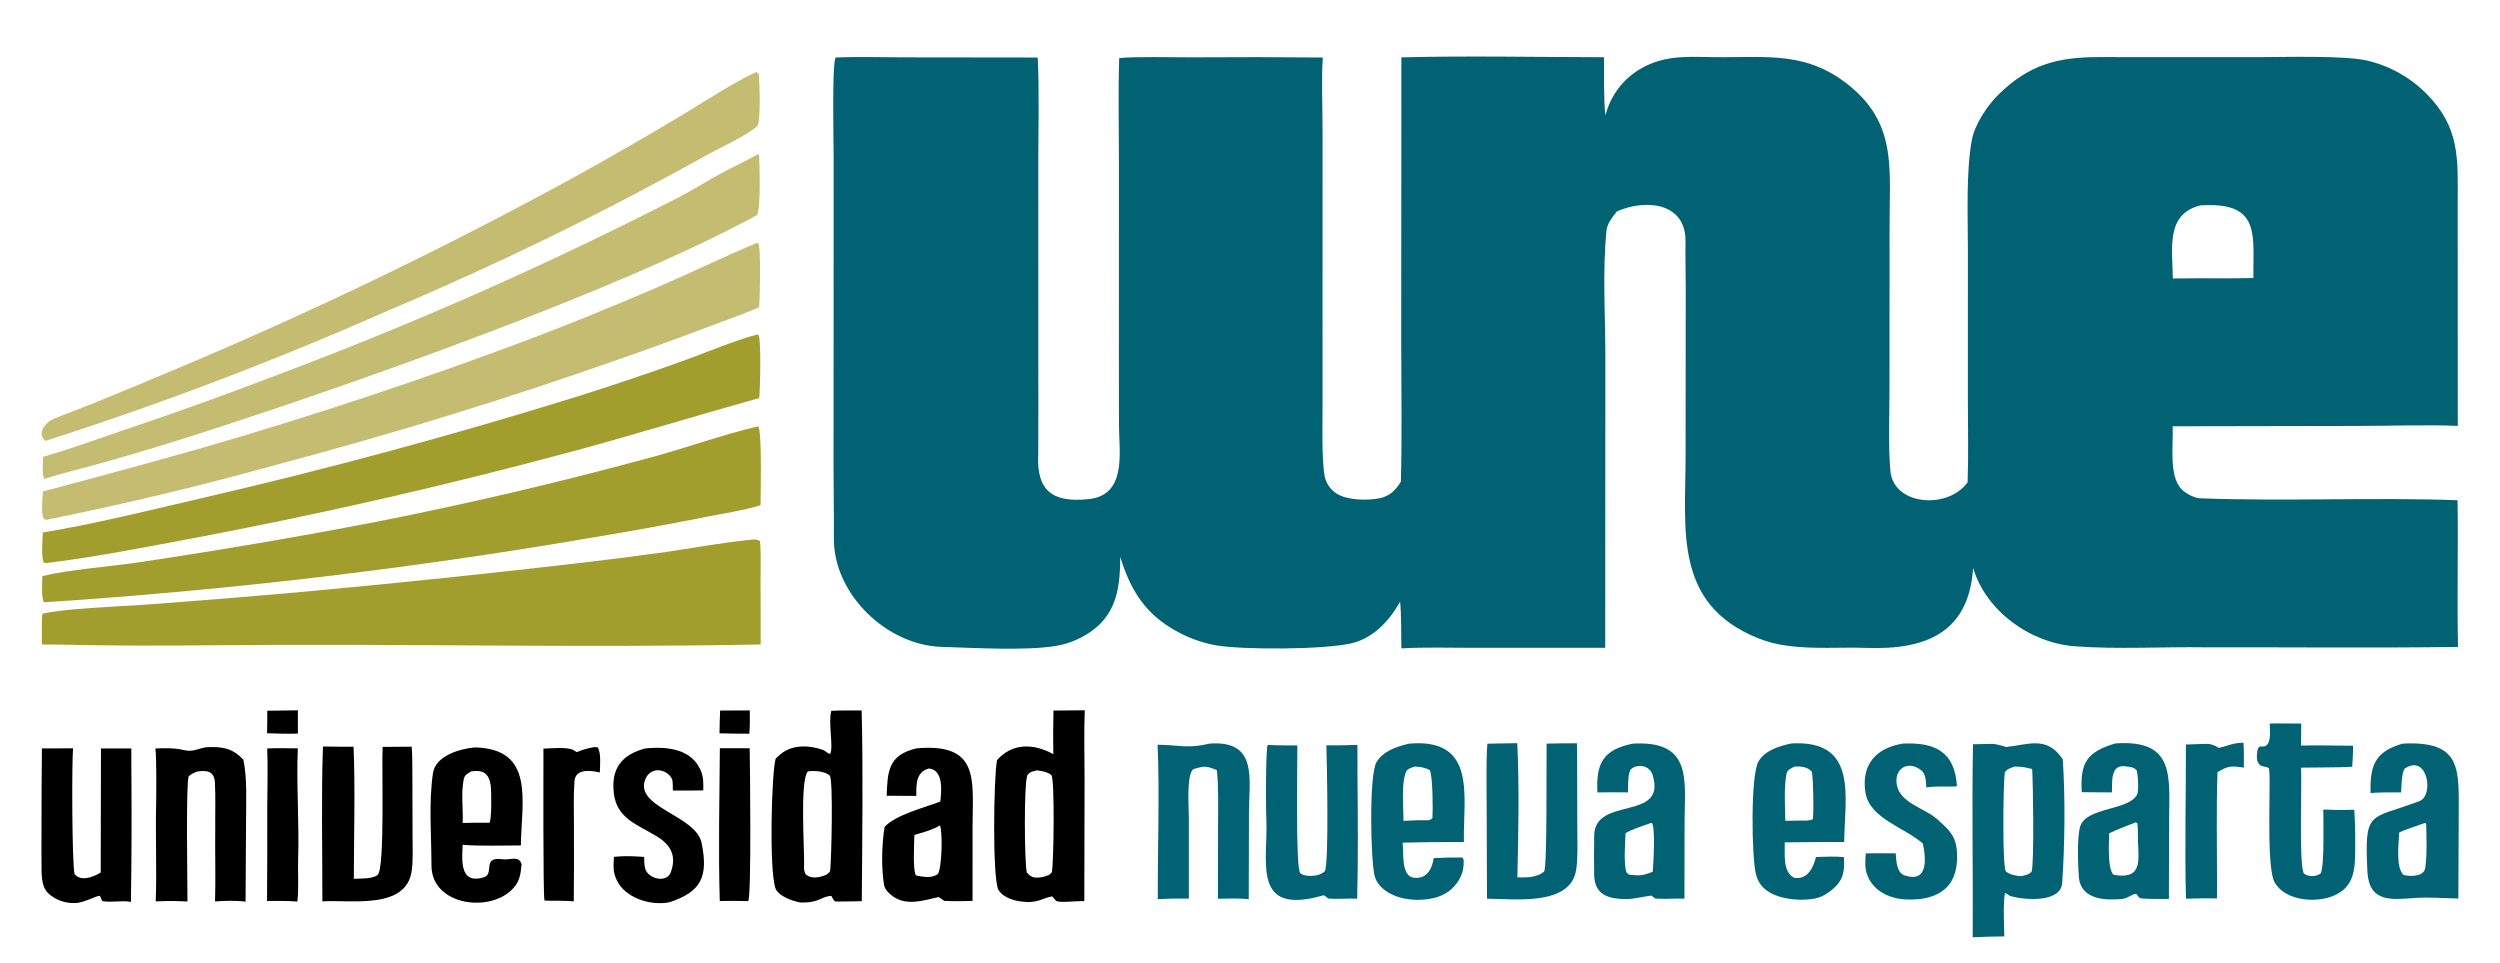
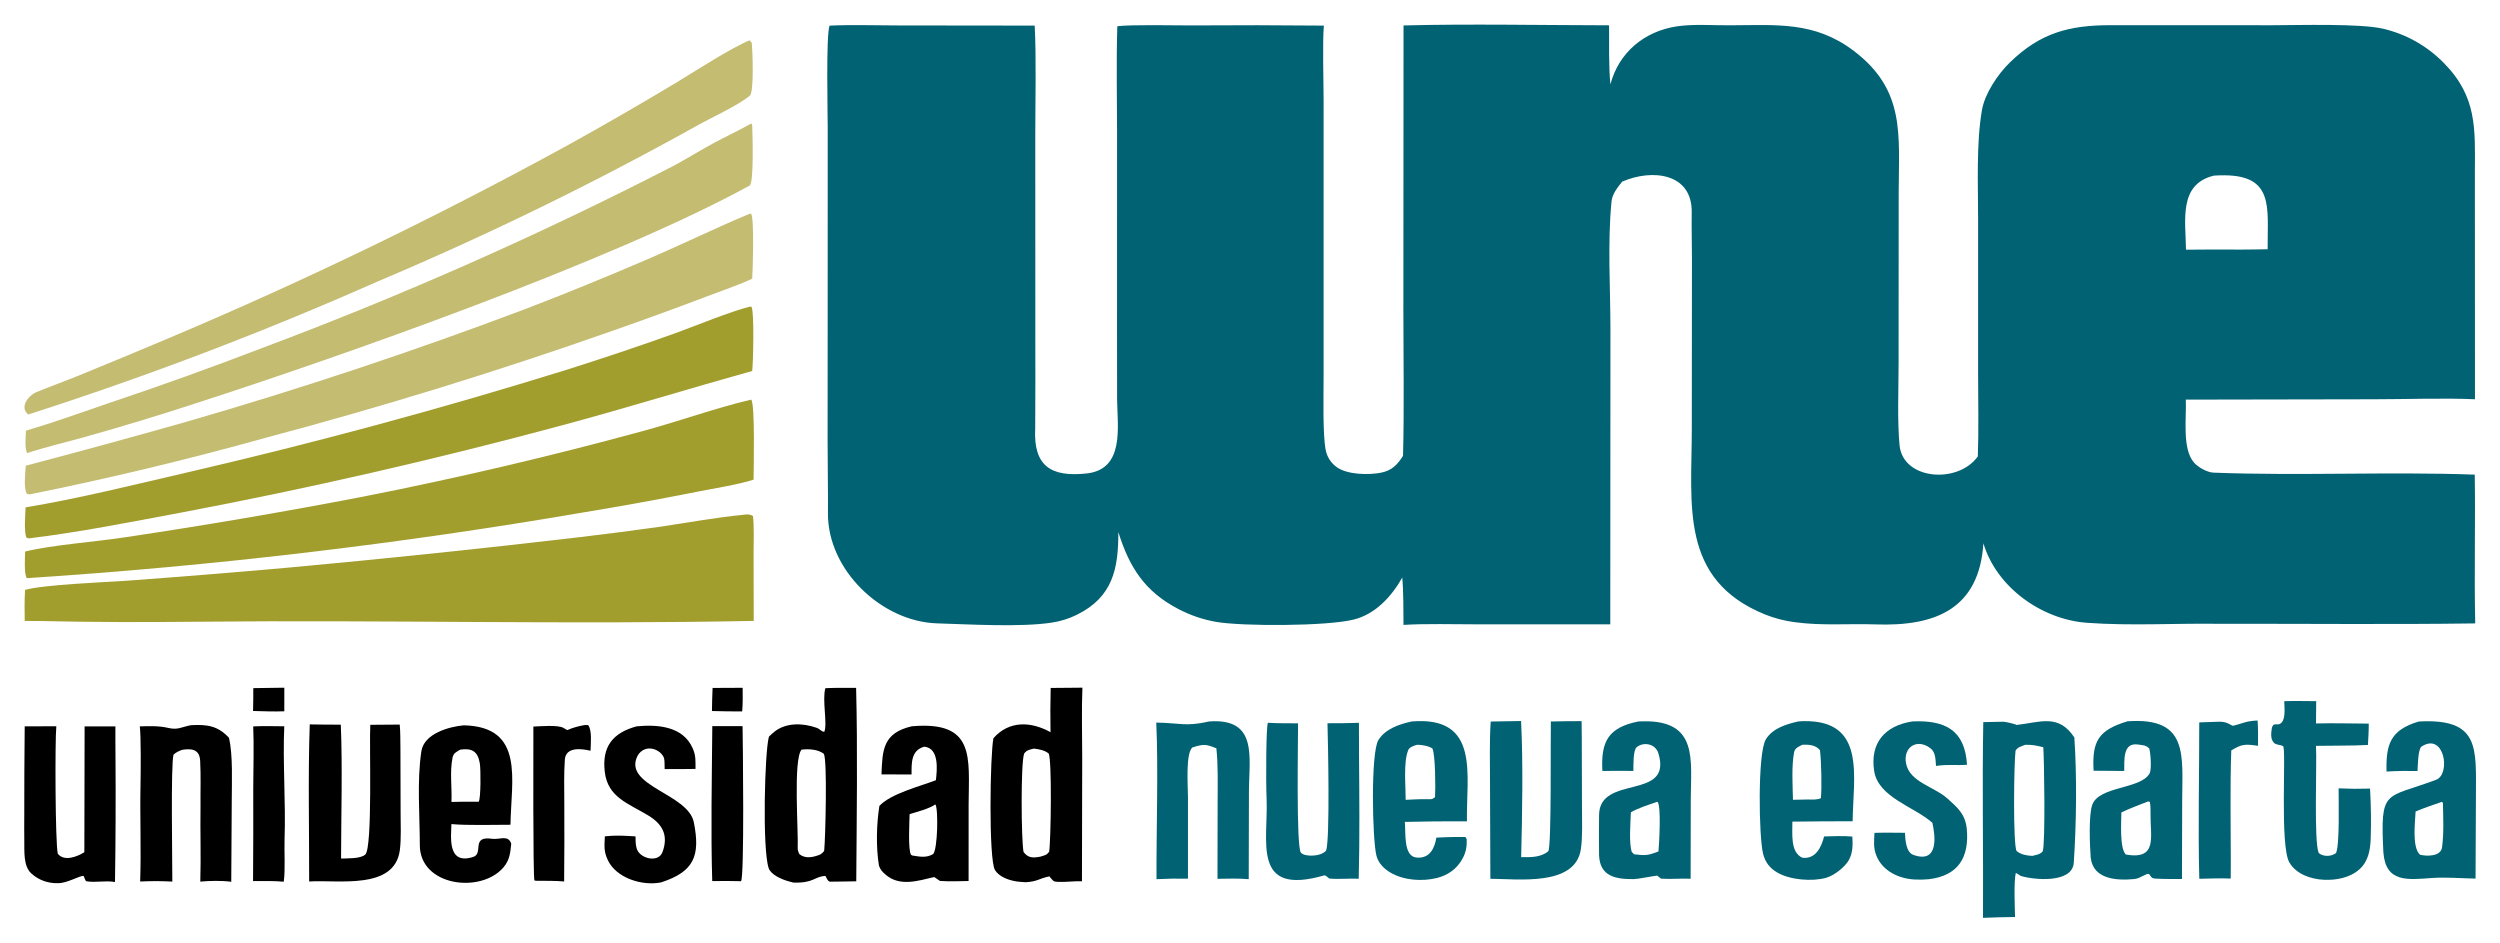
- <svg xmlns="http://www.w3.org/2000/svg" width="4416" height="1701" viewBox="0 0 4416 1701">
+ <svg xmlns="http://www.w3.org/2000/svg" width="4354" height="1642" viewBox="31 57 4354 1642">
  <path fill="#016273" d="M1976.92 102.676c24.75-3.08 98.924-1.38 127.718-1.392q115.995-.845 231.99.32c-2.57 31.73-.424 96.662-.43 131.115l-.044 267.43.011 214.238c.006 32.174-1.69 97.66 3.597 126.08a48.06 48.06 0 0 0 20.563 30.986c18.634 12.348 54.894 13.011 76.288 8.7 18.729-3.775 28.308-14.115 37.893-29.268 2.185-81.704.596-170.005.607-252.11l.28-497.455c114.447-2.989 242.823-.412 357.985-.252.179 30.186-.786 73.807 2.336 102.825 14.47-55.16 58.685-92.336 115.552-100.963 29.296-4.444 64.356-1.539 93.774-1.898 79.867-.237 145.733-7.176 213.802 44.047 90.952 68.448 79.137 145.972 78.908 247.6l-.167 296.639c-.006 44.064-2.392 100.27 1.678 143.09 5.794 60.84 102.026 67.828 136.31 19.436 1.724-45.893.486-99.098.486-145.784l.006-267.693c.005-59.206-3.34-132.156 6.707-189.698 5.007-28.68 27.416-62.192 48.197-82.482 53.405-52.152 103.676-65.217 175.77-65.34l282.418.107c45.911-.067 152.235-3.336 192.587 6.142a217 217 0 0 1 104.612 58.762c59.326 59.532 55.167 115.797 54.888 191.481l.167 395.027c-50.577-2.454-123.737 0-176.205.012l-327.42.607c1.406 32.163-6.724 85.128 14.163 109.528 7.109 8.243 23.09 17.222 34.13 17.646 150.467 5.8 304.614-1.986 454.948 3.463 1.321 85.943-1.115 173.28.83 259.11-148.086 2.058-297.215.39-445.475.692-77.007-1.166-153.913 3.837-230.77-1.763-78.952-5.75-157.51-61.872-180.297-138.439-7.494 114.447-83.453 144.886-187.809 141.244-46.88-1.64-93.388 2.66-140.955-3.887a214 214 0 0 1-51.43-13.368c-149.47-60.65-127.697-191.025-127.68-322.738l.257-296.41c.016-26.72-.853-54.452-.413-81.016 1.149-69.32-69.675-76.129-121.027-53.735-8.152 9.985-17.369 21.68-18.623 34.386-7.126 72.177-1.946 149.625-1.902 222.66l-.267 513.958-232.655.005c-38.824-.022-89.513-1.405-127.467 1.015-.329-24.957.117-58.23-2.18-82.445-18.763 33.323-46.742 63.467-83.87 72.953-47.339 12.091-194.734 11.98-239.641 4.345a225.2 225.2 0 0 1-65.884-22.236c-59.52-30.958-85.872-73.115-105.052-134.256.117 63.94-9.619 113.18-72.569 144.139a147.8 147.8 0 0 1-42.615 13.385c-54.241 8.532-145.154 3.061-200.31 1.427-96.795-2.877-191.003-92.997-190.267-191.772.318-42.252-.647-84.236-.602-126.281l.123-231.074.072-313.238c-.011-27.361-3.094-160.828 3.173-178.608 35.238-1.875 82.867-.353 119.616-.367l237.662.286c2.977 53.1 1.02 134.617 1.053 189.224l.067 356.209c-.005 51.058.335 104.324-.206 155.616-3.468 65.71 26.987 85.62 89.385 78.955 67.316-7.19 53.566-82.284 53.237-129.973l-.117-117.481.067-344.25c-.01-60.536-1.5-127.15.435-187.218m1861.188 389.201c31.988-.374 63.982-.441 95.97-.2 15.333-.173 30.945-.183 46.245-.585-.569-73.35 12.852-131.65-83.491-128.693q-4.978.156-9.947.42c-62.198 14.974-49.351 77.897-48.777 129.058" />
  <path fill="#a29e2d" d="M1323.825 953.754c5.838-1.105 13.672-1.528 18.517 1.952 2.169 15.498 1.137 50.522 1.098 67.605l.24 115.049c-321.838 6.52-646.203-1.897-968.274 1.45-90.183.937-183.09.931-273.083-1.233l-28.284-.156c-.305-18.94-.532-35.069.607-54.053 31.465-9.13 138.662-13.38 176.051-15.906a18371 18371 0 0 0 281.691-22.826 20145 20145 0 0 0 507.72-53.055 6625 6625 0 0 0 142.22-18.443c45.02-6.726 96.78-16.034 141.497-20.384" />
  <path fill="#a29e2d" d="M1339.286 753.041c7.004 7.574 4.188 122.149 4.138 139.298-24.227 8.115-70.952 15.76-97.359 20.903a6003 6003 0 0 1-201.536 36.591 9295 9295 0 0 1-966.69 114.095c-5.26-6.363-3.323-36.719-3.026-46.384 47.444-11.64 123.048-16.904 173.327-24.723a10025 10025 0 0 0 415.27-70.857 6970 6970 0 0 0 484.382-113.481c61.986-16.53 131.07-41.566 191.494-55.442" />
  <path fill="#a29e2d" d="m1336.733 591.095 3.117.329c4.99 8.711 2.955 97.397 1.182 111.675-110.406 30.763-218.933 64.415-329.807 94.285a8960 8960 0 0 1-666.274 152.622c-88.065 16.424-174.507 33.73-263.506 44.633l-3.825-.931c-5.427-6.704-2.443-42.732-2.009-53.144 87.03-14.032 196.765-41.164 283.096-61.197a9240 9240 0 0 0 657.057-177.724 5162 5162 0 0 0 191.962-64.565c34.43-12.566 95.842-37.751 129.007-45.983" />
  <path fill="#c3bc71" d="m1337.24 429.013 1.918.324c5.637 7.189 3.05 98.11 1.874 113.033-18.913 9.213-56.433 22.35-76.862 30.064a6690 6690 0 0 1-166.314 60.628 7989 7989 0 0 1-604.992 186.603 5788 5788 0 0 1-410.39 98.407l-4.49-.999c-6.288-8.533-2.886-37.51-2.11-49.005a15628 15628 0 0 0 279.165-76.317 7788 7788 0 0 0 590.772-196.507c70.589-26.926 144.501-57.36 213.836-87.104 59.883-25.692 116.94-53.902 177.593-79.127" />
  <path fill="#c3bc71" d="m1339.337 272.066 1.678 2.72c.68 17.855 3.117 101.263-4.528 105.45-243.632 133.362-715.693 298.703-961.072 378.03a4706 4706 0 0 1-196.58 59.765c-28.916 8.26-73.964 18.828-100.28 28.047-4.988-6.174-2.725-29.916-2.359-38.995 47.725-14.144 96.51-31.672 143.75-47.829a6501 6501 0 0 0 265.938-95.524 6707 6707 0 0 0 716.283-316.924c24.456-12.875 47.773-27.722 71.955-40.745 21.963-11.829 43.352-21.48 65.215-33.995" />
  <path fill="#c3bc71" d="m1336.549 127.205 3.657 4.296c1.595 14.238 4.154 85.739-3.217 92.014-19.905 16.93-68.32 38.936-91.972 52.275A5687 5687 0 0 1 689.37 546.923 6135 6135 0 0 1 80.345 778.83c-15.894-12.08-.711-32.798 14.543-39.05 23.228-9.526 46.513-17.941 69.8-27.328a12021 12021 0 0 0 160.126-66.472 7575 7575 0 0 0 692.043-334.475 6012 6012 0 0 0 193.613-111.678c32.45-19.608 93.656-59.358 126.079-72.621" />
  <path fill="#016273" d="M3519.107 1313.986c6.457-.083 26.168 5.382 23.703 5.656 41.116-4.529 73.193-20.284 100.882 21.744 4.578 68.788 3.585 149.415-1.015 218.242-2.414 36.05-68.765 30.132-92.312 22.882-2.576-1.88-5.838-3.675-8.62-5.315-3.702 13.943-1.712 60.684-1.35 76.863-18.6.156-37.2.653-55.785 1.484.703-113.443-1.633-227.421.474-340.886zm51.392 233.617c6.953-1.728 13.784-2.57 18.21-8.109 4.6-15.983 2.52-157.752.904-181.114-13.125-3.101-17.948-4.417-31.347-4.25-6.607 2.526-13.806 4.255-17.017 10.368-2.76 20.356-4.589 165.75 1.957 174.729 7.41 6.23 17.764 7.93 27.293 8.376" />
  <path d="M1468.432 1255.584c15.718-.96 37.391-.48 53.578-.57 2.782 107.175.987 229.351.25 336.86-14.05.123-31.151.686-45.397.636-3.92-.011-6.262-6.28-8.37-10.039-19.587 1.2-19.615 12.582-55.512 11.695a442 442 0 0 1-8.87-2.364c-12.446-3.48-30.433-11.556-34.314-22.649-11.447-32.754-6.986-204.583.385-229.178a111 111 0 0 1 9.863-8.873c20.357-15.944 49.162-14.924 72.563-6.792 7.494 2.604 7.728 6.475 13.928 7.25 5.994-13.235-3.975-55.358 1.896-75.976m-9.189 289.805c2.771-2.035 6.937-4.562 7.249-7.774 2.04-20.97 5.576-157.117-.725-167.825-10.16-7.824-26.574-8.783-38.863-7.188-14.703 17.913-5.219 142.677-6.624 171.773-.14 2.933 1.494 7.657 3.05 10.328 10.728 8.55 24.02 5.243 35.913.686" />
  <path d="m1860.865 1255.132 55.256-.48c-1.583 37.997-.39 82.178-.334 120.9l-.463 216.244c-13.337-.507-28.13 1.707-41.718 1.121-9.033-.39-8.341-1.98-14.988-9.626-18.327 3.742-20.117 8.879-41.25 10.212-6.567-.43-13.32-.776-19.782-2.07-12.094-2.414-26.847-8.12-33.678-19.045-11.335-18.131-8.609-201.962-2.715-229.736 27.366-31.136 65.632-29.246 99.377-10.45-.435-25.689-.34-51.382.295-77.07m-18.143 293.877c8.966-3.09 9.808-1.852 15.456-8.421 3.122-19.464 5.057-161.785-.859-171.327-6.763-5.617-17.023-7.53-25.715-8.505-7.756 1.963-12.133 2.275-16.845 8.493-6.295 15.192-5.157 152.94-1.11 171.656 8.214 10.63 16.12 10.396 29.073 8.104" />
  <path fill="#016273" d="M4243.544 1313.58c106.664-5.84 99.61 46.1 99.521 129.956l-.63 143.631c-25.269-.424-51.046-2.788-76.059-1.032-41.862 2.945-80.636 8.717-84.495-44.906-5.553-112.194 2.682-92.59 91.861-126.164 25.989-9.782 14.441-83.522-25.264-57.962-6.39 4.115-6.635 34.79-7.098 42.63-19.136-.189-34.843-.206-54.018 1.016-1.098-47.712 6.702-72.457 56.182-87.17m-5.537 156.776c-.848 18.744-6.63 62.312 7.734 75.262 12.339 2.9 36.214 3.24 38.355-13.034 3.334-25.314 1.985-51.62 1.517-77.13l-1.723-1.974c-14.341 5.047-32.24 10.825-45.883 16.876" />
  <path fill="#016273" d="M2489.945 1313.457c119.51-9.598 94.43 93.449 95.864 173.976q-54.096-.343-108.175 1.004c1.968 17.835-3.045 59.618 20.067 62.033 23.858 2.493 31.982-17.127 34.887-34.695 18.194-.992 32.3-1.3 50.578-1.02l2.297 4.054c.407 13.28-1.489 23.519-8.202 35.152-9.584 16.626-24.617 27.2-43.123 31.98-25.704 6.636-58.885 4.422-81.963-9.482-11.007-6.631-20.759-16.463-23.976-29.173-7.243-28.627-10.176-179.788 3.49-201.56 12.312-19.615 36.956-27.668 58.256-32.27m-10.812 136.515c11.581-.525 24.088-1.322 35.596-1.105 9.668-.267 9.228 1.322 15.529-3.535.964-13.709.713-74.94-4.65-84.855-6.931-4.54-18.423-6.308-26.608-6.397-5.347 1.695-13.153 3.848-15.372 9.174-8.76 21.037-4.4 63.01-4.495 86.718" />
  <path fill="#016273" d="M3162.722 1313.501c3.59-.373 7.198-.557 10.811-.563 107.824-1.177 84.936 96.845 84.01 174.322-34.982.039-69.965.273-104.941.703.3 20.59-4.093 52.859 17.223 62.842 23.402 3.045 33.371-18.616 38.01-37.049 15.467-.379 34.101-1.344 49.228.218.854 14.043.96 28.158-6.077 40.846-6.947 12.515-25.866 27.144-39.8 31.009-24.227 6.726-62.348 3.764-84.55-9.04-13.282-7.664-21.138-17.825-24.969-32.599-7.538-29.106-9.858-175.76 4.717-199.558 11.837-19.313 35.646-26.435 56.338-31.13m-9.111 136.41 26.323-.52c6.986.006 16.543.843 22.387-2.364 1.678-19.67.764-64.114-1.695-83.606-7.606-8.979-19.097-9.904-30.528-9.386-6.423 3.391-13.041 5.388-14.541 13.335-4.567 24.227-2.46 57.589-1.946 82.54" />
  <path fill="#016273" d="M3736.25 1313.217c107.105-7.719 95.384 59.407 95.24 138.735l-.357 135.873c-14.91-.005-31.28.268-46.173-.63-7.06-.43-6.803-2.342-11.169-8.064-5.347-1.601-14.664 7.774-25.743 8.822-29.997 2.84-71.593.91-75.87-37.327-1.55-20.986-3.78-72.691 2.499-91.413 11.252-33.585 84.868-27.328 100.062-55.308 3.78-6.954 1.83-35.286-.646-43.534-6.77-5.979-10.176-5.243-18.891-6.62-28.002-4.428-24.06 27.573-24.645 45.96l-53.343-.39c-3.1-52.274 9.088-70.962 59.036-86.104m-10.667 158.778c-.094 15.505-3.423 62.926 7.93 73.316 56.075 9.699 42.174-31.995 42.866-70.192.117-6.604.016-15.17-1.16-21.472l-3.111-.892c-12.652 5.08-35.072 13.312-46.525 19.24" />
  <path fill="#016273" d="M2884.435 1313.518c2.81-.15 5.626-.251 8.437-.29 96.382-1.83 82.911 67.56 82.772 136.961l-.24 137.207c-15.032-.725-35.869 1.015-51.403-.117-.73-.513-6.892-5.31-6.959-5.304-9.378 1.043-33.27 6.05-41.004 6.107-31.715.212-58.818-4.908-60.106-41.767-.285-23.585-.313-46.908.028-70.276 1.02-71.102 128.722-23.998 103.23-107.225-5.052-16.49-25.644-20.417-37.732-10.512-6.49 5.326-5.593 32.564-5.77 41.36-17.988-.246-35.981-.23-53.969.066-2.827-51.22 10.031-75.714 62.716-86.21m-13.08 158.215c-.653 16.536-3.68 54.945 1.661 69.133l3.898 3.971c19.554 2.343 23.808 2.259 42.46-4.952 1.142-11.751 5.257-81.498-1.88-86.534-14.268 4.947-33.538 10.853-46.14 18.382" />
  <path d="M838.784 1320.222c106.463 2.431 82.46 94.993 81.25 173.167-28.515.05-75.77 1.35-102.895-1.149.095 19.13-8.81 72.134 37.97 57.226 18.663-5.945-4.365-36.998 32.424-31.672 13.956 2.025 28.52-7.585 33.822 8.578-1.533 15.883-2.754 28.917-13.727 41.46-39.51 45.887-144.897 32.413-145.472-38.365 0-53.188-5.18-111.703 2.688-164.066 4.644-30.913 48.487-42.926 73.94-45.18m-21.517 133.447c12.735-.195 26.68-.691 39.304-.407h8.157c3.803-5.527 3.63-56.267 1.951-66.601-3.384-20.825-13.504-27.183-34.218-24.076-6.82 4.16-11.704 5.727-13.426 14.45-4.857 24.617-.697 51.264-1.768 76.634" />
  <path d="M1618.989 1321.906c110.885-9.782 99.41 54.041 98.97 135.572l-.05 133.883c-16.572.346-33.338 1.02-49.893-.117-.724-.452-9.874-6.82-9.936-6.804-28.358 6.614-60.759 17.456-85.62-4.925-5.214-4.701-8.058-7.618-10.64-14.812-5.313-32.068-4.376-71.972.709-104.096 19.91-21.293 68.459-33.429 98.417-44.772 2.097-18.232 6.056-55.665-20.122-58.414-23.525 6.302-22.248 29.117-22.248 48.43l-52.367-.195c1.566-42.419 2.358-72.116 52.78-83.75m-3.803 152.95c-.273 12.298-3.078 62.62 2.537 70.857l2.097 1.227c13.036 2.063 24.488 4.584 36.331-2.504 7.923-8.087 9.295-79.077 3.903-86.461-11.943 7.869-30.789 12.604-44.868 16.881" />
  <path fill="#016273" d="M2137.2 1313.434c85.331-5.95 69.028 62.764 68.939 123.17l-.352 151.59c-17.664-1.618-36.599-.915-54.419-.659l.25-134.178c.034-29.335.993-64.437-2.202-93.103-18.946-7.563-21.728-7.496-41.31-1.685-12.68 8.678-8.169 68.843-8.141 86.506l-.006 142.181c-19.47-.306-35.361-.067-54.815.926-.407-83.756 3.38-191.739-.396-272.712 41.902.58 50.98 7.44 92.452-2.036" />
  <path d="M363.517 1319.993c27.706-1.472 46.42.602 66.369 22.024 6.944 31.014 4.806 76.64 4.73 109.962l-.856 140.748c-16.229-2.308-37.587-1.773-53.916-.323 1.342-42.564-.27-87.337.372-130.163-.273-26.759.806-53.534-.62-80.26-1.075-20.149-14.81-21.783-31.602-19.034-6.503 2.71-9.546 3.625-14.744 8.332-5.036 14.93-2 189.001-2.117 221.097-20.806-1.065-35.231-1.02-56.05-.162 2.019-54.303-.576-114.251.658-169.118.401-17.813.967-86.997-1.312-101.006 16.13-.614 33.965-1.076 49.636 2.666 16.593 3.96 23.054-1.6 39.452-4.763" />
  <path fill="#016273" d="M2239.175 1315.788c16.159 1.082 36.064.775 52.507.965.184 26.72-3.552 216.992 5.08 225.44 4.404 4.312 12.852 5.037 18.728 4.948 8.85-.129 18.674-2.08 25.036-8.611 6.986-18.466 3.317-190.98 2.408-221.922 18.267.089 36.533-.157 54.788-.742l.156 56.166c.563 70.193 1.288 145.506-.547 215.414-14.842-.937-36.036 1.266-51.302-.435-2.375-1.378-6.1-6.202-8.96-5.376-126.977 36.552-96.985-59.257-100.174-133.827-1.339-31.232-.86-126.544 2.28-132.02" />
  <path fill="#016273" d="m2627.242 1313.63 52.87-.893c3.696 74.392 2.007 162.432.14 237.002 16.459.419 34.591.58 47.293-10.311 5.71-8.243 3.696-199.068 4.421-225.871 17.096-.636 36.287-.452 53.555-.625l.302 29.654.34 121.356c.044 22.04 1.254 50.874-1.93 72.117-9.796 65.441-110.745 51.487-157.61 51.42l-.613-165.917c-.056-32.525-1.098-76.07 1.232-107.932" />
  <path d="M178.347 1322.04h53.627c-.142 18.37.106 37.098.18 55.503.524 71.854.228 143.715-.89 215.564-18.127-3.068-33.383 1.6-50.087-1.378-1.227-.217-3.715-7.256-4.552-9.235-6.234-1.01-28.984 13.117-45.134 12.648-17.063.357-33.04-5.276-45.926-16.915-14.395-13.006-11.874-39.625-12.24-57.471-.294-14.322-.056-28.823-.054-43.105q-.052-77.833.75-155.656l55.075-.134c-2.453 23.68-1.915 204.427 2.59 222.05 11.27 14.06 33.684 5.16 46.22-2.732z" />
  <path d="M570.467 1318.615c18.015.346 36.042.491 54.063.447 3.083 71.302.602 160.418.468 233.215 11.207-.558 33.745.591 42.12-6.955 13.147-11.845 6.78-194.443 8.781-225.993l51.275-.39c1.176 12.359 1.026 27.707 1.221 40.35l.307 113.353c.044 20.01 1.182 45.13-1.288 64.605-8.966 70.756-108.555 51.487-157.973 54.99.156-88.274-2.09-186.307 1.026-273.622" />
  <path fill="#016273" d="M4009.25 1278.154c16.884-.653 38.417-.04 55.646-.017l-.357 38.833c29.256-.792 62.32.134 91.861.29.184 11.902-.78 25.158-1.41 37.166-27.233 1.561-62.254.953-90.456 1.561 1.845 33.027-3.937 166.86 4.762 186.63 7.884 6.743 22.007 6.448 30.17-.033 6.596-15.208 4.271-91.374 4.477-112.617l26.998.792 27.745-.346c1.584 28.783 2.186 59.044 1.082 87.838-.747 19.476-4.232 38.973-19.465 52.67-16.46 14.796-40.38 19.247-61.863 18.31-22.588-.988-48.203-9.615-60.263-30.156-17.084-29.09-5.03-198.732-10.95-202.519-4.188-2.671-12.412-1.935-16.026-6.018-4.427-4.997-5.001-10.69-4.588-17.16 1.522-24.026 9.68-9.57 17.697-17.612 7.667-7.691 5.135-27.267 4.94-37.612" />
  <path fill="#016273" d="M3361.67 1313.434c56.003-2.437 91.42 14.116 95.073 75.52-19.817 1.41-31.531-1.155-53.985 1.979-.953-11.3-.552-23.714-9.718-30.752-23.24-17.84-47.83-2.086-42.477 26.352 6.14 32.62 49.34 40.55 72.156 61.236 17.865 16.207 30.533 26.418 33.622 52.279 4.706 50.506-15.077 82.161-66.179 88.195-7.945.748-15.935.926-23.908.536-27.511-1.188-55.987-14.233-67.015-40.84-5.95-14.362-4.372-25.293-3.67-40.434 17.386-.592 35.619-.207 53.07-.112.659 12.978 1.997 33.992 14.687 38.498 45.671 16.224 37.62-35.933 33.12-55.898-31.787-28.248-94.197-44.132-101.373-90.092-7.65-48.967 18.685-79.144 66.597-86.467" />
  <path d="M1139.864 1321.973c36.175-3.464 80.709-.374 97.592 38.364 5.688 13.056 4.75 21.745 4.851 35.827-17.547.525-36.142.207-53.772.201-.14-4.367.111-15.671-1.054-18.973-4.36-12.348-20.196-19.52-31.882-15.967a24.35 24.35 0 0 0-14.57 12.487c-25.04 51.961 88.326 65.14 98.34 115.2 11.659 58.285.574 85.953-56.99 104.658-32.64 6.615-78.278-7.373-92.937-39.084-7.27-15.727-5.676-24.271-5.03-41.136 19.772-2.136 33.784-1.088 53.372.095.123 5.605.084 13.859 1.544 18.945 3.095 19.286 38.06 28.571 45.499 8.327 11.023-30.016-.948-49.268-24.857-63.724-34.603-20.925-70.35-31.41-75.663-75.641-5.336-44.371 14.023-68.358 55.557-79.58" />
  <path fill="#016273" d="M3895.438 1313.947c16.12-.641 21.595 7.886 25.258 6.95 17.97-4.613 21.851-8.12 42.147-9.091 1.02 14.729.77 29.324.703 44.075-22.86-3.268-28.007-3.112-46.552 8.009-2.286 63.015-.78 133.922-.831 197.517l-.128 25.704c-17.709-.836-36.884-.022-54.71.374-2.436-88.647.05-183.295-.106-272.355z" />
  <path d="m1049.453 1319.72 5.838.1c7.053 9.09 4.522 32.023 4.215 44.706-15.227-3.676-43.123-7.412-44.762 15.286-1.801 24.969-1.01 50.975-.954 76.1.234 45.43.145 90.855-.279 136.28-14.011-1.405-33.482-1.07-47.951-1.227l-3.73-.407c-2.783-4.473-1.902-244.147-1.913-268.178 11.865-.402 43.062-3.263 52.535 2.387.736.44 6.345 3.887 6.58 3.781 10.058-4.5 20.061-7.01 30.42-8.828" />
  <path d="M471.997 1322.107c17.527-.86 36.46-.352 54.106-.207-2.886 60.628 2.756 134.519.49 196.335-.788 21.488 1.525 53.963-1.416 74.32-17.552-1.545-35.798-1.138-53.46-1.077q.596-81.119.341-162.247c.08-34.26 1.409-73.25-.061-107.124" />
  <path d="m1271.552 1321.61 52.702.084c.53 30.172 3.318 262.222-2.643 270.002-16.727-.452-33.46-.513-50.187-.179-2.632-84.944-.569-183.93.128-269.907" />
  <path d="m472.156 1255.439 54.013-.748-.015 41.08c-18.116.715-36.294-.033-54.42-.54.5-12.66.3-26.982.422-39.792" />
  <path d="m1272.032 1255.115 52.373-.245c.106 13.87.407 27.322-.803 41.164a1764 1764 0 0 1-52.663-.72c-.04-12.799.713-27.266 1.093-40.199" />
</svg>
